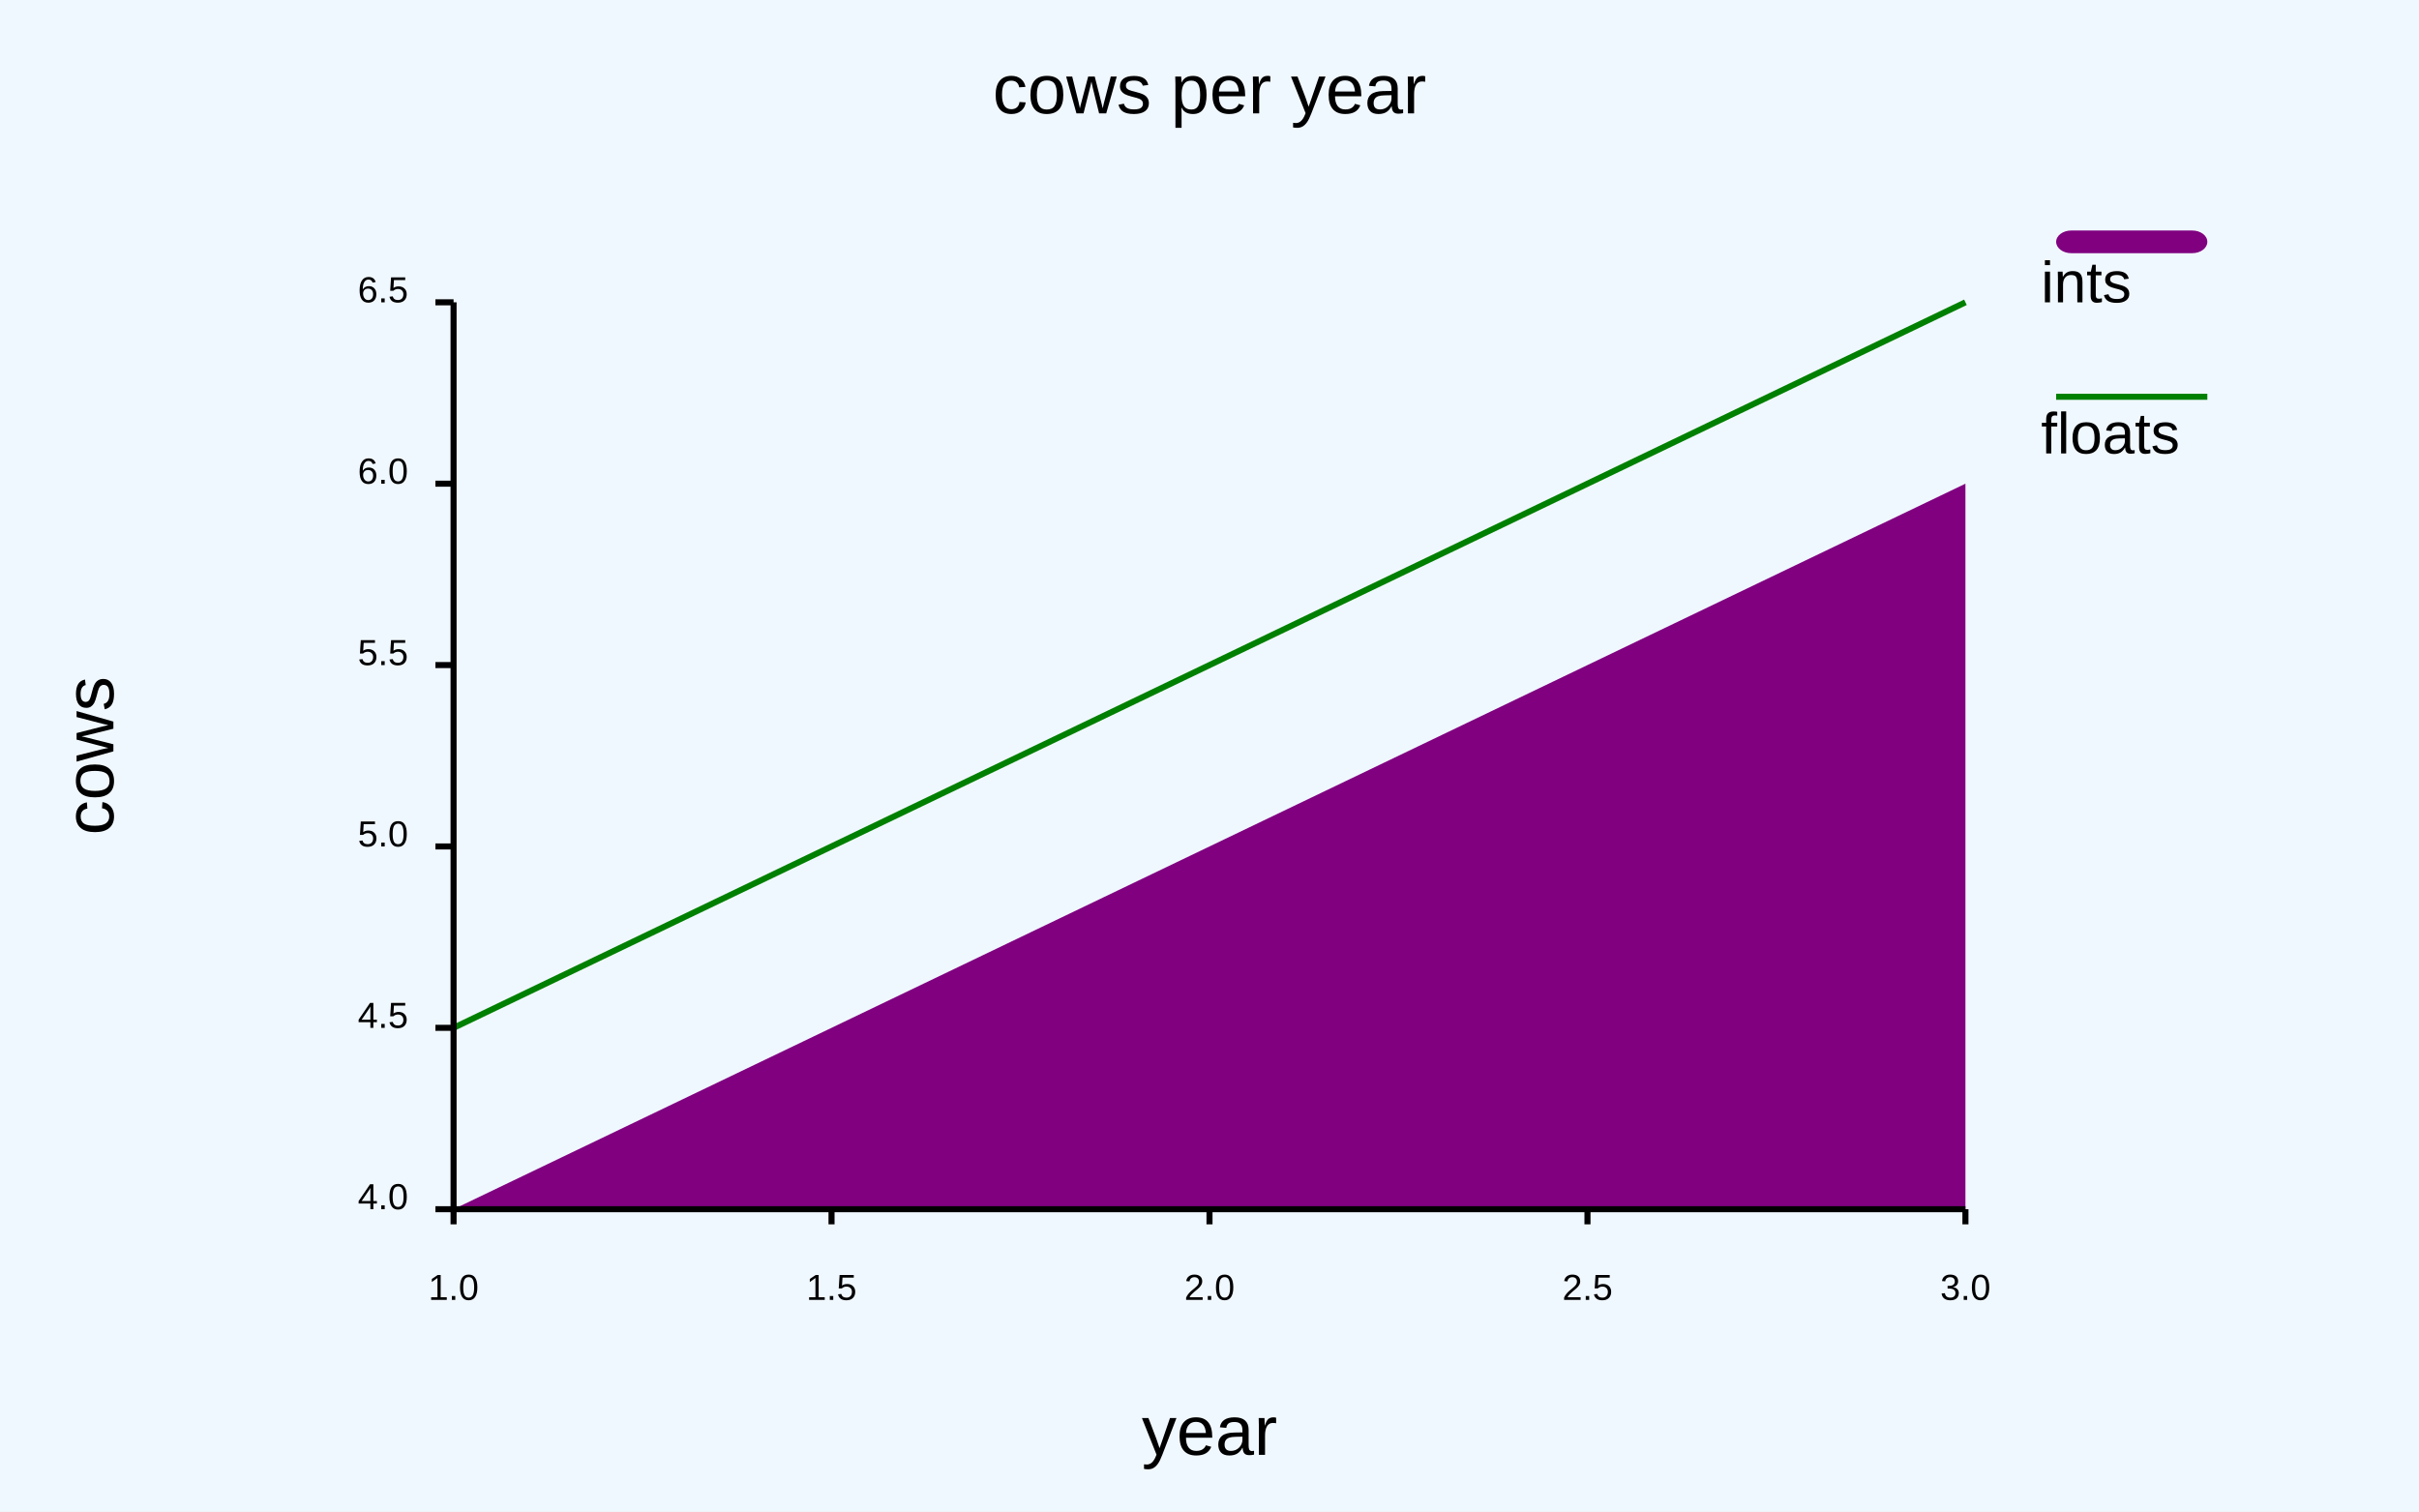
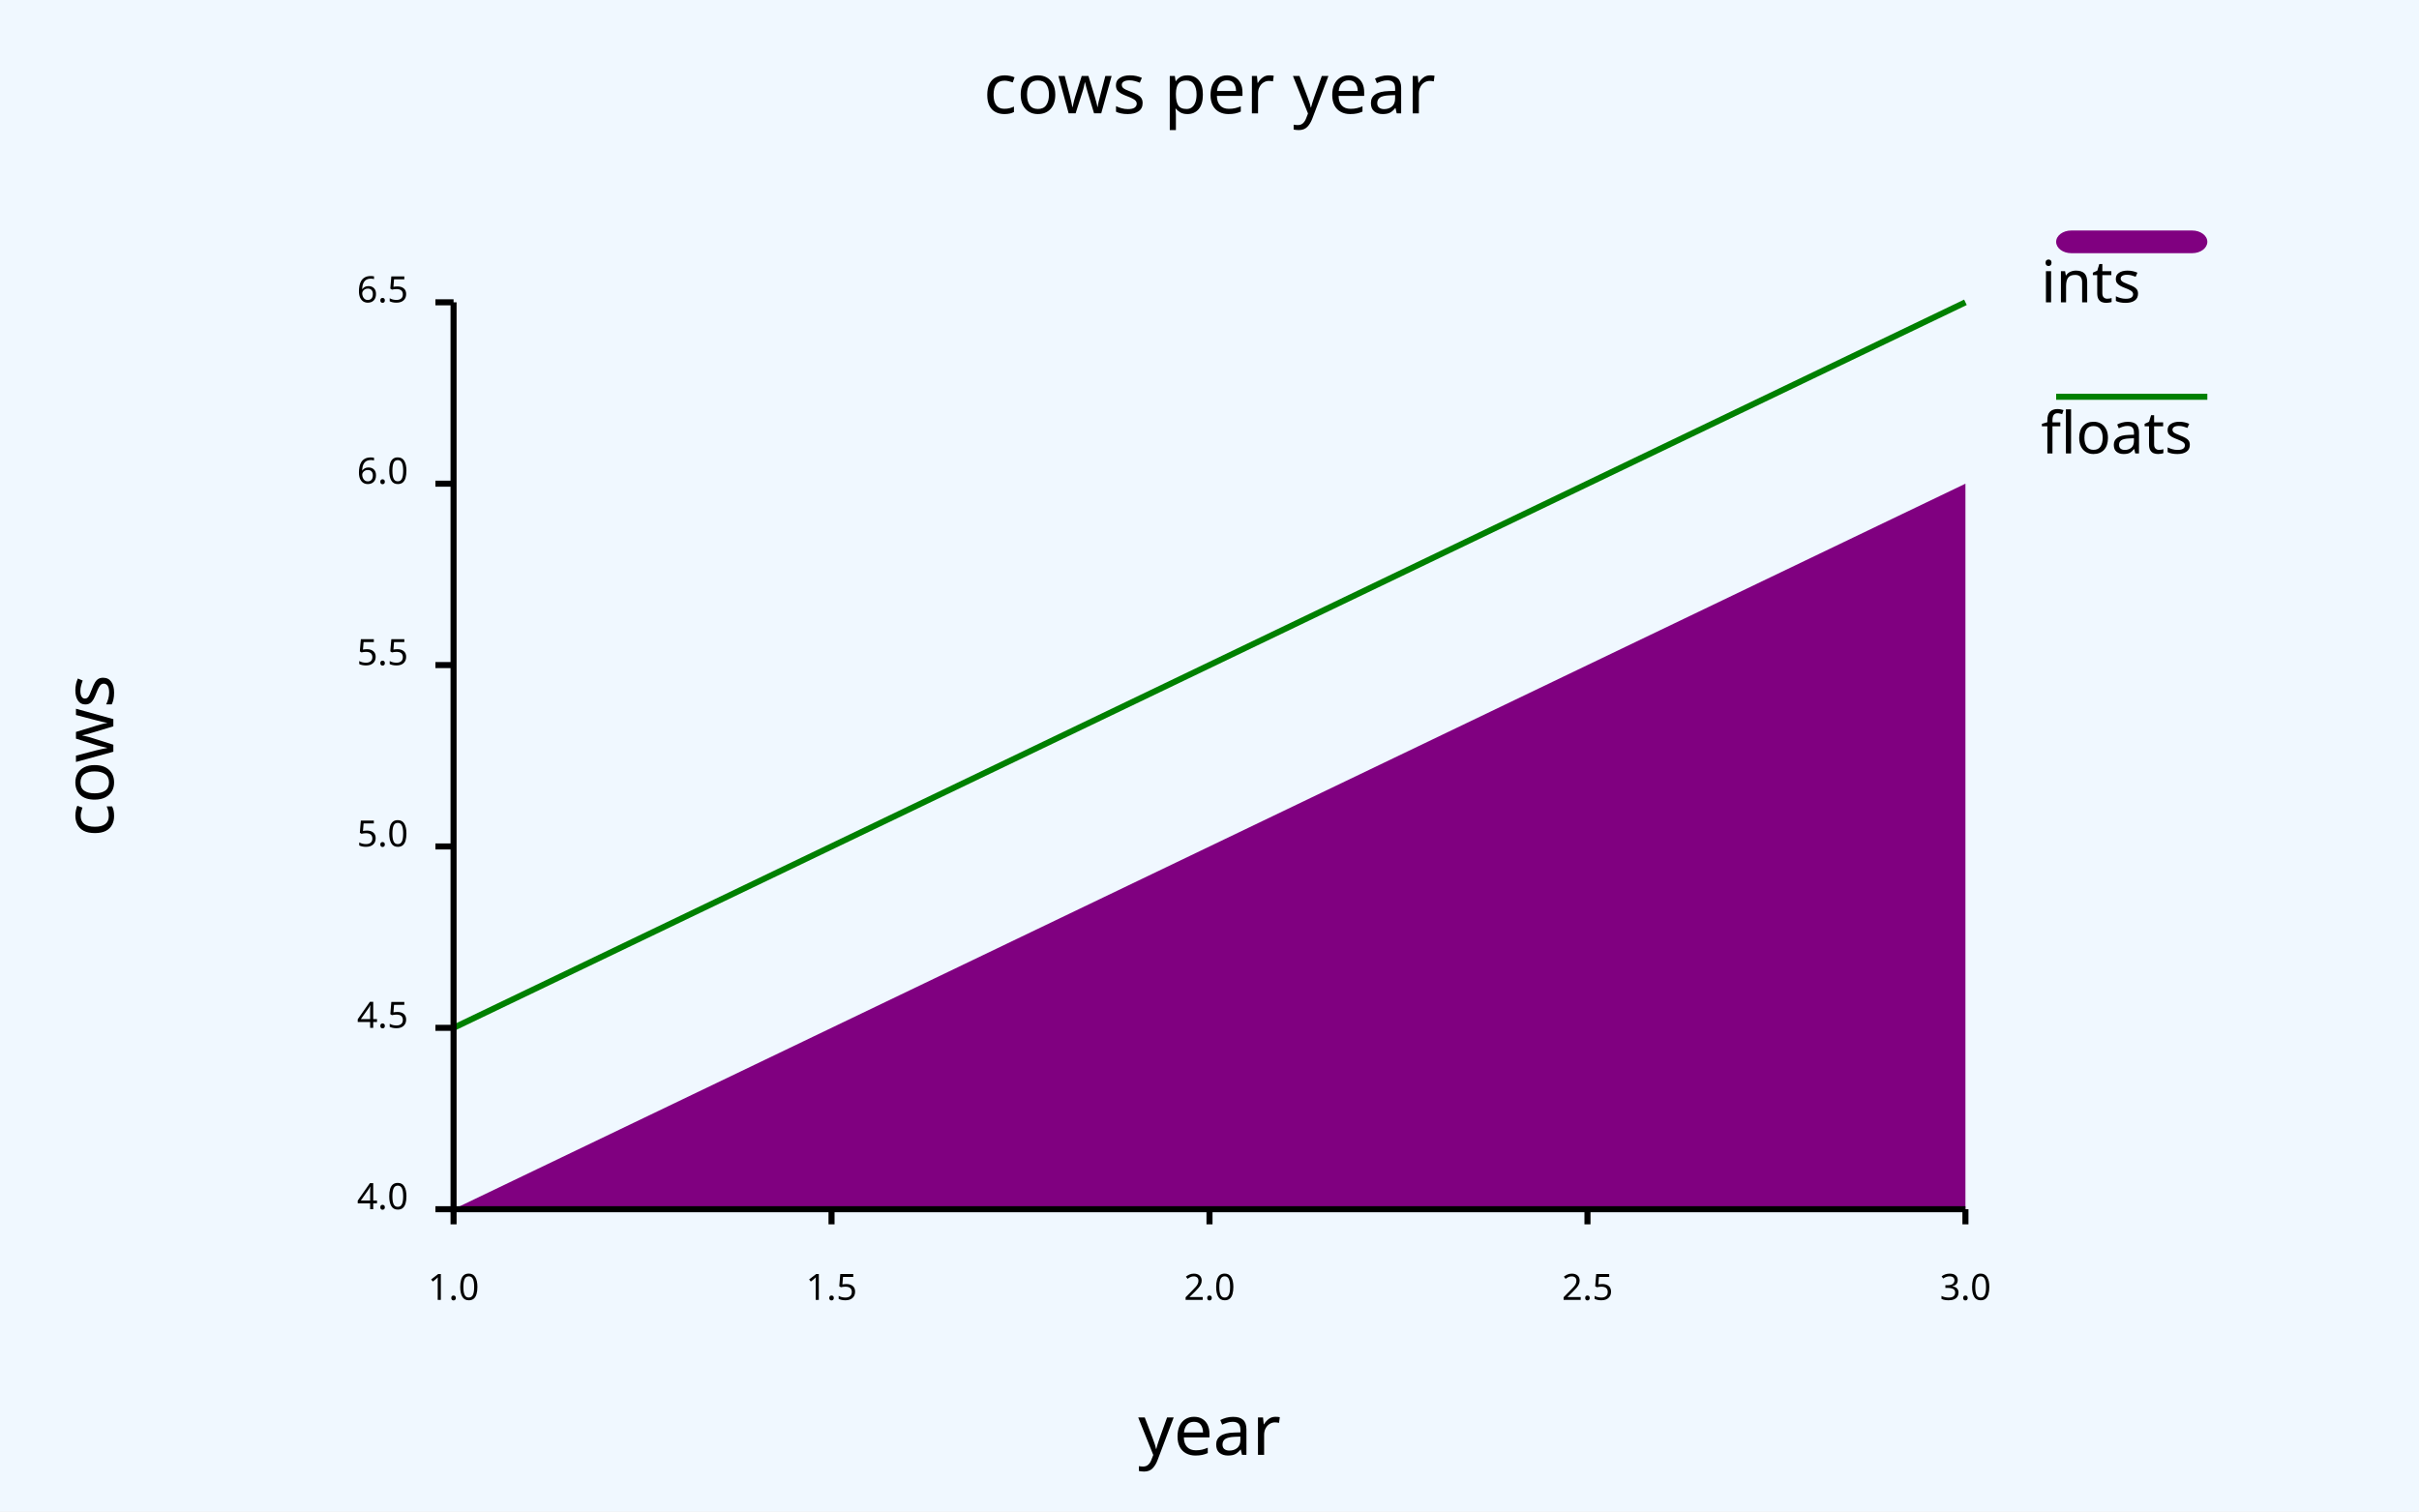
<svg xmlns="http://www.w3.org/2000/svg" class="poloto" width="800" height="500" viewBox="0 0 800 500">
-   <style>
- .poloto {
-     font-family: "Arial";
-     stroke-width:2;
-     }
-     .poloto_text{fill: black;  }
-     .poloto_axis_lines{stroke: black;stoke-width:3;fill:none}
-     .poloto_background{fill: aliceblue; }
-     .poloto0stroke{stroke:  purple; }
-     .poloto1stroke{stroke:  green; }
-     .poloto2stroke{stroke:  purple; }
-     .poloto3stroke{stroke:  purple; }
-     .poloto4stroke{stroke:  purple; }
-     .poloto5stroke{stroke:  purple; }
-     .poloto6stroke{stroke:  purple; }
-     .poloto7stroke{stroke:  purple; }
-     .poloto0fill{fill:purple;}
-     .poloto1fill{fill:green;}
-     .poloto2fill{fill:purple;}
-     .poloto3fill{fill:purple;}
-     .poloto4fill{fill:purple;}
-     .poloto5fill{fill:purple;}
-     .poloto6fill{fill:purple;}
-     .poloto7fill{fill:purple;}
- </style>
+   <style>.poloto { font-family: sans-serif;stroke-width:2;}.poloto_text{fill: black;  }.poloto_axis_lines{stroke: black;stoke-width:3;fill:none}.poloto_background{fill: aliceblue; }.poloto0stroke{stroke:  purple; }.poloto1stroke{stroke:  green; }.poloto2stroke{stroke:  purple; }.poloto3stroke{stroke:  purple; }.poloto4stroke{stroke:  purple; }.poloto5stroke{stroke:  purple; }.poloto6stroke{stroke:  purple; }.poloto7stroke{stroke:  purple; }.poloto0fill{fill:purple;}.poloto1fill{fill:green;}.poloto2fill{fill:purple;}.poloto3fill{fill:purple;}.poloto4fill{fill:purple;}.poloto5fill{fill:purple;}.poloto6fill{fill:purple;}.poloto7fill{fill:purple;}</style>
  <rect class="poloto_background" fill="white" x="0" y="0" width="800" height="500" />
  <line class="poloto_axis_lines" stroke="black" x1="150" x2="150" y1="400" y2="405" />
  <text class="poloto_text" alignment-baseline="start" text-anchor="middle" x="150" y="430">1.0</text>
  <line class="poloto_axis_lines" stroke="black" x1="275" x2="275" y1="400" y2="405" />
  <text class="poloto_text" alignment-baseline="start" text-anchor="middle" x="275" y="430">1.5</text>
  <line class="poloto_axis_lines" stroke="black" x1="400" x2="400" y1="400" y2="405" />
  <text class="poloto_text" alignment-baseline="start" text-anchor="middle" x="400" y="430">2.0</text>
  <line class="poloto_axis_lines" stroke="black" x1="525" x2="525" y1="400" y2="405" />
  <text class="poloto_text" alignment-baseline="start" text-anchor="middle" x="525" y="430">2.5</text>
  <line class="poloto_axis_lines" stroke="black" x1="650" x2="650" y1="400" y2="405" />
  <text class="poloto_text" alignment-baseline="start" text-anchor="middle" x="650" y="430">3.0</text>
  <line class="poloto_axis_lines" stroke="black" x1="150" x2="144" y1="400" y2="400" />
  <text class="poloto_text" alignment-baseline="middle" text-anchor="end" x="135" y="400">4.0</text>
  <line class="poloto_axis_lines" stroke="black" x1="150" x2="144" y1="340" y2="340" />
  <text class="poloto_text" alignment-baseline="middle" text-anchor="end" x="135" y="340">4.5</text>
  <line class="poloto_axis_lines" stroke="black" x1="150" x2="144" y1="280" y2="280" />
  <text class="poloto_text" alignment-baseline="middle" text-anchor="end" x="135" y="280">5.0</text>
  <line class="poloto_axis_lines" stroke="black" x1="150" x2="144" y1="220" y2="220" />
  <text class="poloto_text" alignment-baseline="middle" text-anchor="end" x="135" y="220">5.5</text>
  <line class="poloto_axis_lines" stroke="black" x1="150" x2="144" y1="160" y2="160" />
  <text class="poloto_text" alignment-baseline="middle" text-anchor="end" x="135" y="160">6.0</text>
  <line class="poloto_axis_lines" stroke="black" x1="150" x2="144" y1="100" y2="100" />
  <text class="poloto_text" alignment-baseline="middle" text-anchor="end" x="135" y="100">6.5</text>
  <text class="poloto_text" alignment-baseline="middle" text-anchor="start" font-size="large" x="675" y="100">ints</text>
  <rect class="poloto0fill" x="680" y="76.25" width="50" height="7.5" rx="5" ry="5" />
  <path class="poloto0fill" d=" M 150 400 L 150 400 L 400 280 L 650 160 L 650 400Z" />
  <text class="poloto_text" alignment-baseline="middle" text-anchor="start" font-size="large" x="675" y="150">floats</text>
  <line class="poloto1stroke" stroke="black" x1="680" x2="730" y1="131.25" y2="131.25" />
  <polyline class="poloto1stroke" fill="none" stroke="black" points="150,340 400,220 650,100 " />
  <text class="poloto_text" alignment-baseline="start" text-anchor="middle" font-size="x-large" x="400" y="37.5">cows per year</text>
  <text class="poloto_text" alignment-baseline="start" text-anchor="middle" font-size="x-large" x="400" y="481.25">year</text>
  <text class="poloto_text" alignment-baseline="start" text-anchor="middle" font-size="x-large" transform="rotate(-90,37.5,250)" x="37.5" y="250">cows</text>
  <path stroke="black" fill="none" class="poloto_axis_lines" d=" M 150 100 L 150 400 L 650 400" />
</svg>
